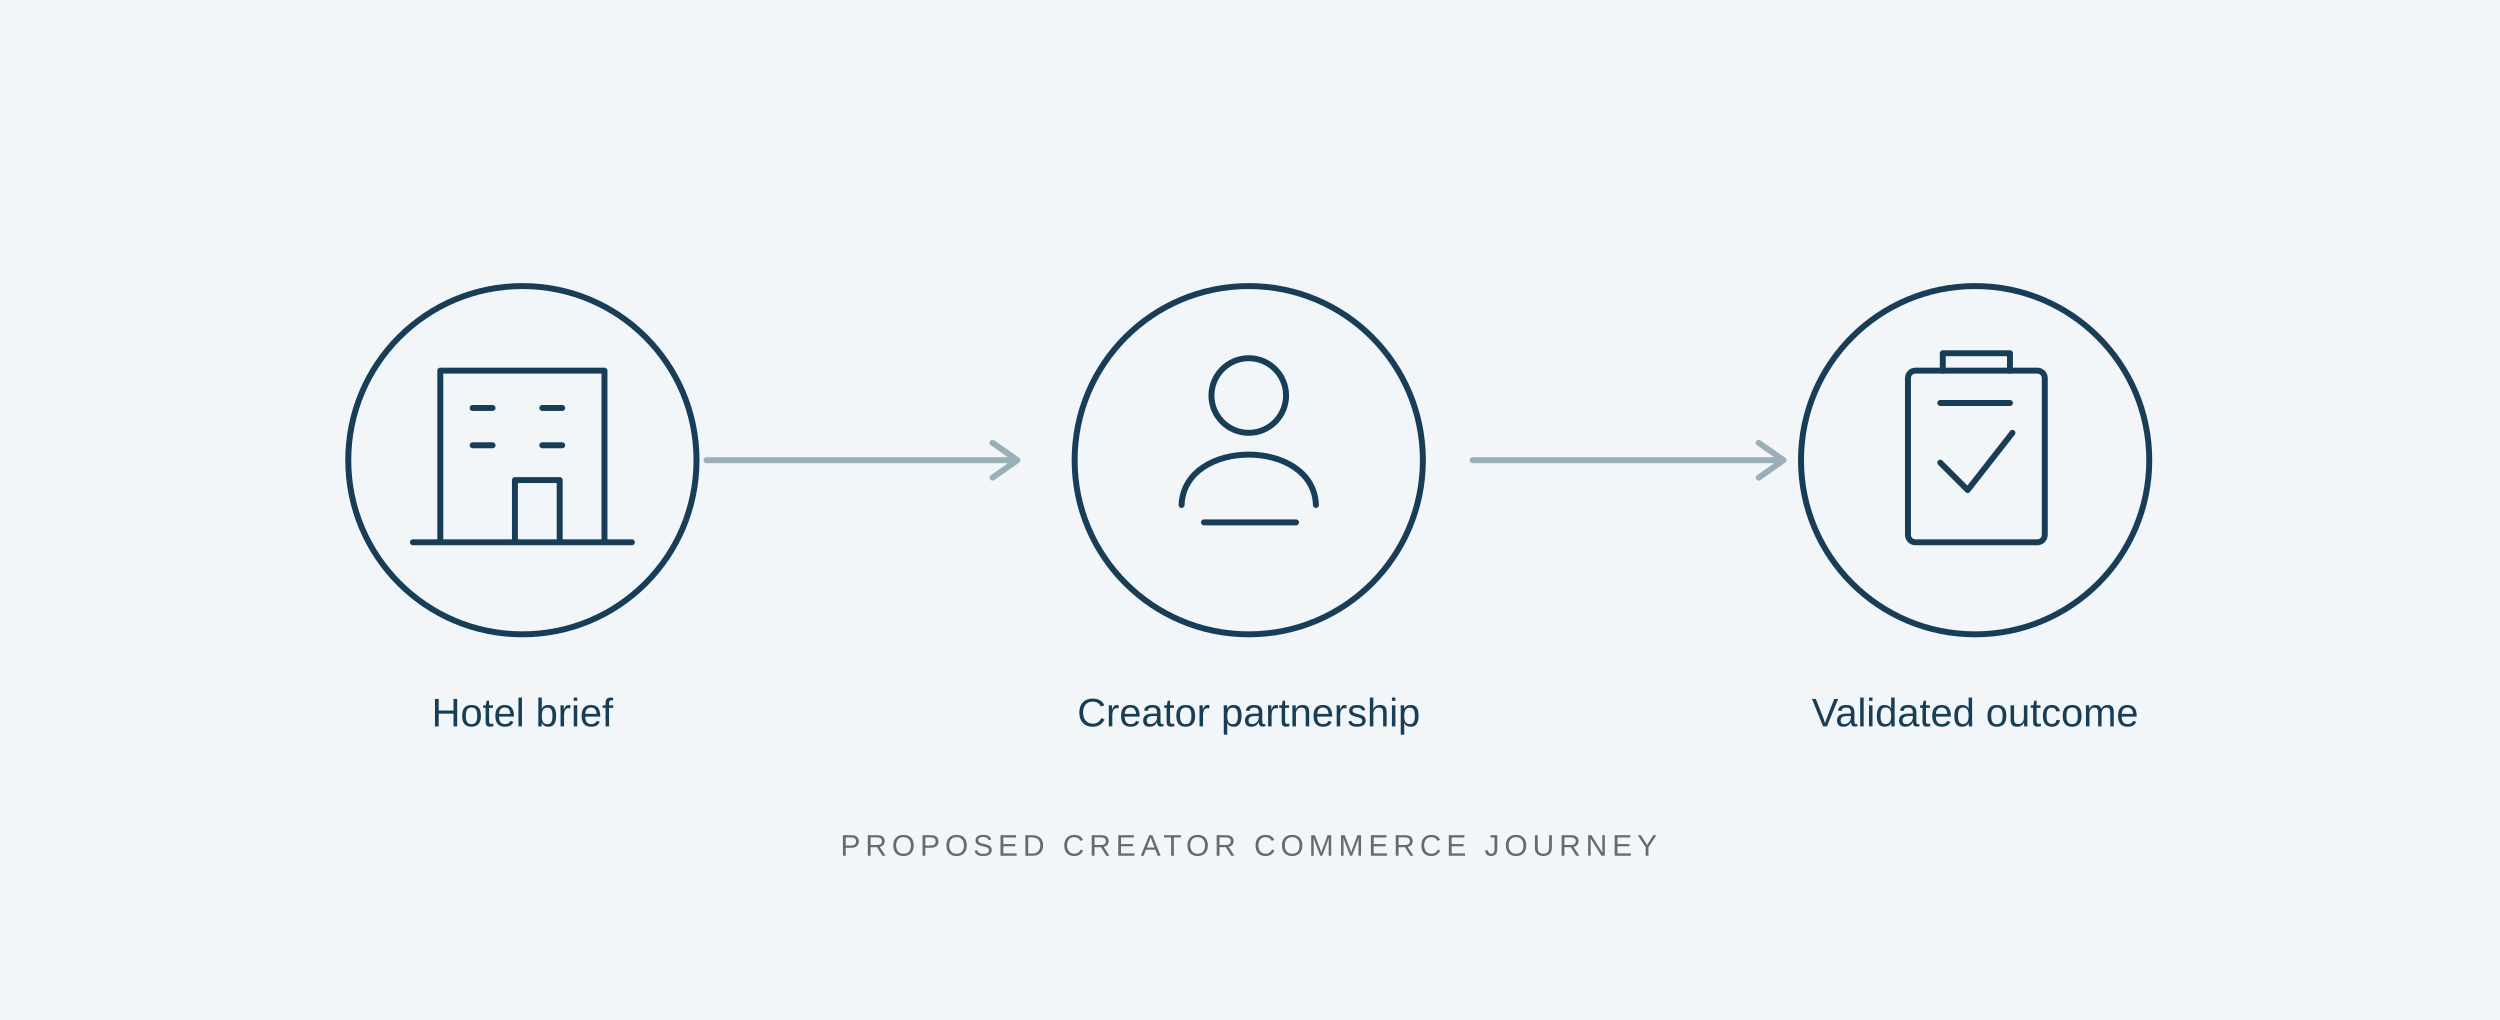
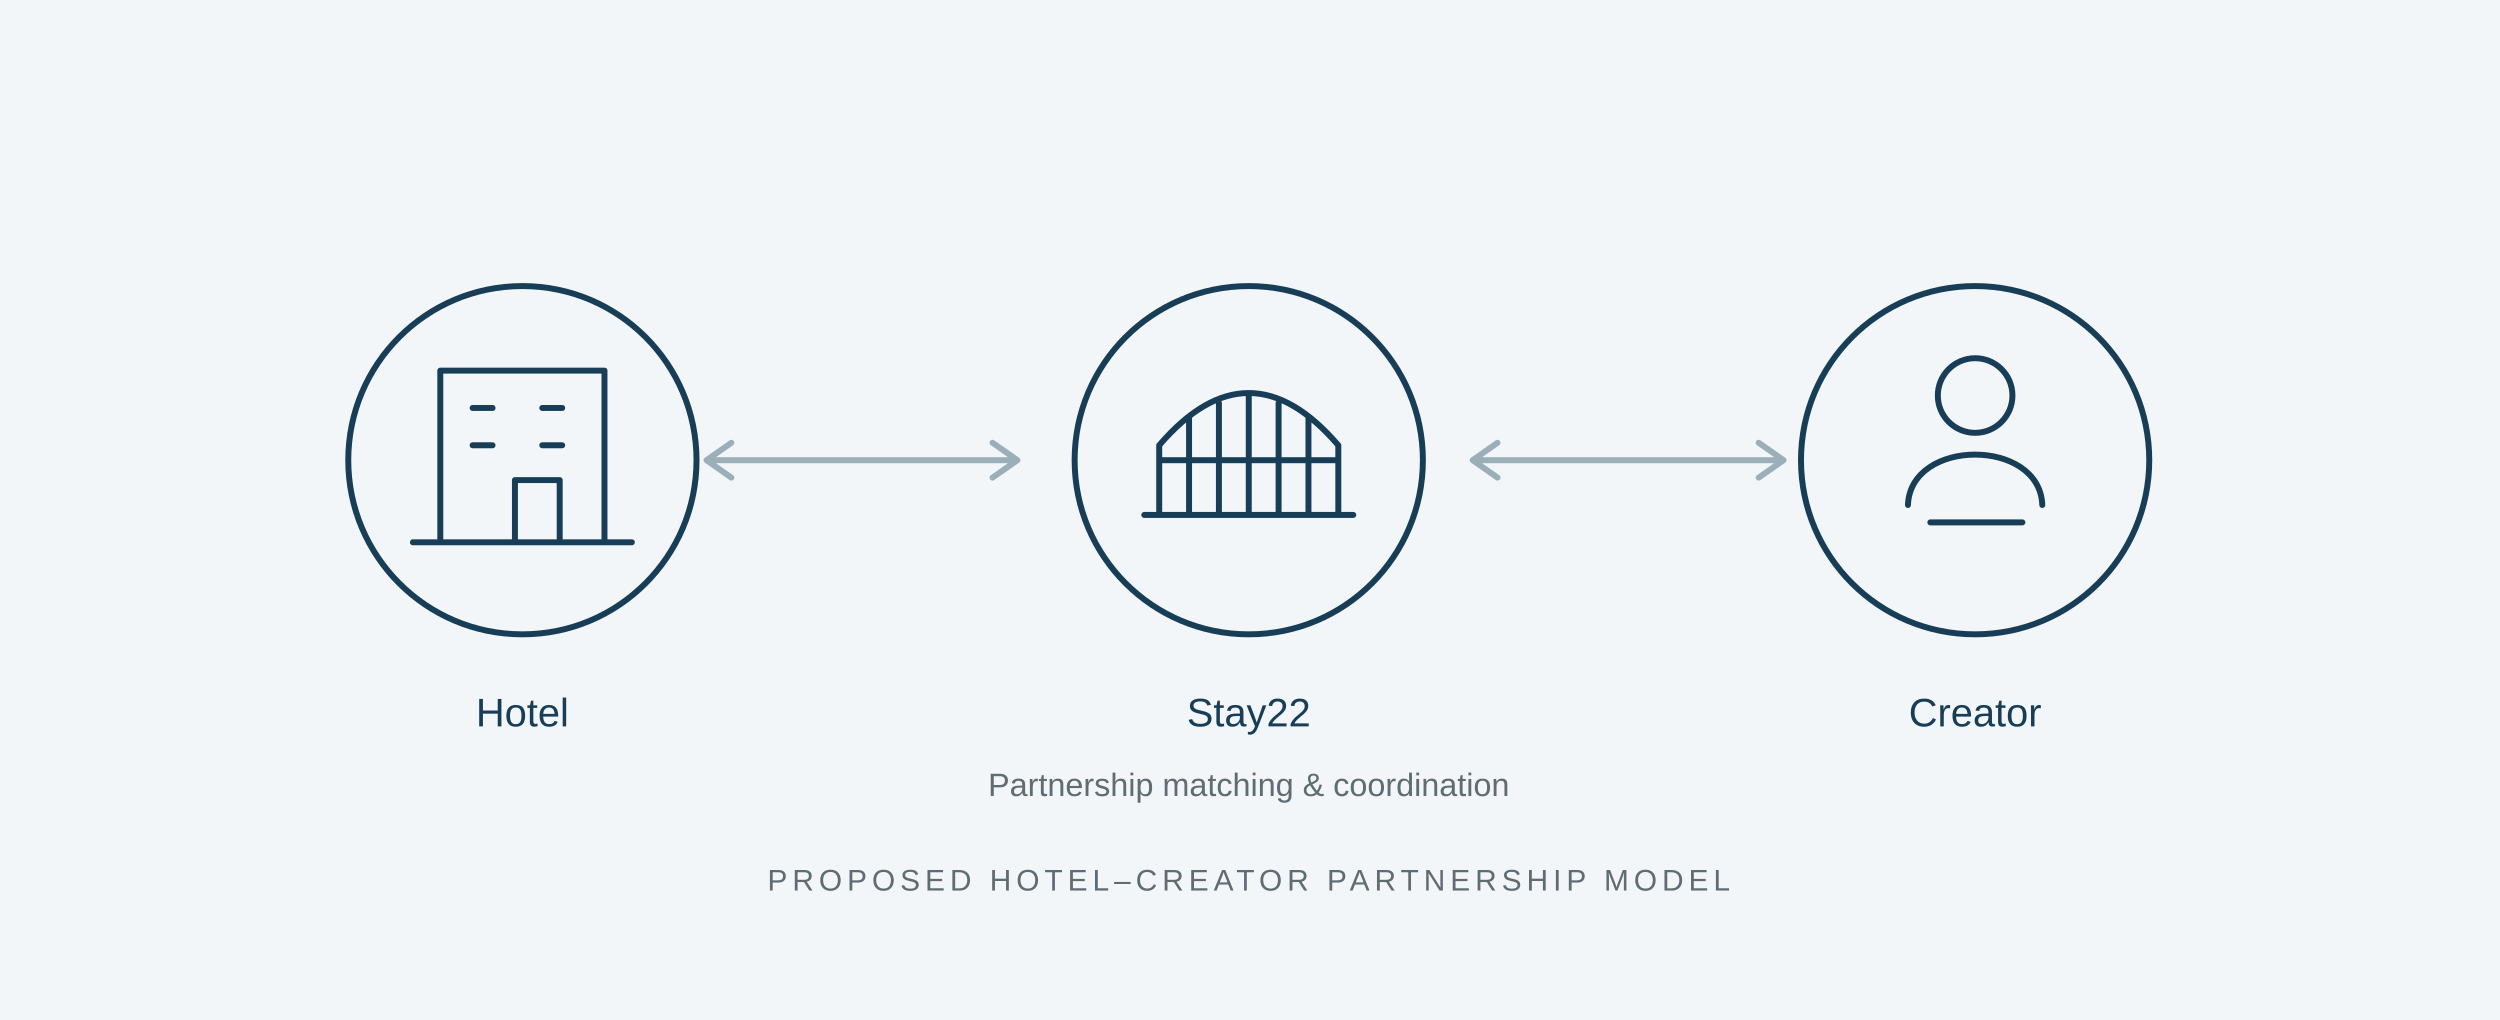
<svg xmlns="http://www.w3.org/2000/svg" width="1005" height="410" viewBox="0 0 1005 410" role="img" aria-labelledby="title desc">
  <rect width="1005" height="410" fill="#f3f6f9" />
  <g fill="none" stroke="#173e56" stroke-width="2.4" stroke-linecap="round" stroke-linejoin="round">
-     <path d="M284 185h125m-10-7 10 7-10 7M592 185h125m-10-7 10 7-10 7" stroke="#9bafb9" />
-     <rect x="140" y="115" width="140" height="140" rx="70" />
+     <path d="M284 185h125m-10-7 10 7-10 7M294 178l-10 7 10 7M592 185h125m-10-7 10 7-10 7M602 178l-10 7 10 7" stroke="#9bafb9" />
+     <circle cx="210" cy="185" r="70" />
    <path d="M177 218v-69h66v69m-77 0h88m-47 0v-25h18v25M190 164h8m20 0h8m-36 15h8m20 0h8" />
-     <rect x="432" y="115" width="140" height="140" rx="70" />
-     <g transform="translate(12 -4)">
-       <circle cx="490" cy="163" r="15" />
-       <path d="M463 207c1-27 53-27 54 0m-45 7h37" />
-     </g>
-     <rect x="724" y="115" width="140" height="140" rx="70" />
-     <rect x="767" y="149" width="55" height="69" rx="3" />
-     <path d="M781 149v-7h27v7m-28 37 11 11 18-23M780 162h28" />
+     <circle cx="502" cy="185" r="70" />
+     <path d="M466 207v-28q36-42 72 0v28M466 185h72M478 168v39M490 162v45M502 159v48M514 162v45M526 168v39M460 207h84" />
+     <circle cx="794" cy="185" r="70" />
+     <circle cx="794" cy="159" r="15" />
+     <path d="M767 203c1-27 53-27 54 0m-45 7h37" />
  </g>
  <g fill="#173e56" font-family="Arial,Helvetica,sans-serif" font-size="16" text-anchor="middle">
-     <text x="210" y="292">Hotel brief</text>
-     <text x="502" y="292">Creator partnership</text>
-     <text x="794" y="292">Validated outcome</text>
+     <text x="210" y="292">Hotel</text>
+     <text x="502" y="292">Stay22</text>
+     <text x="794" y="292">Creator</text>
  </g>
-   <text x="502" y="344" fill="#606b72" font-family="Arial,Helvetica,sans-serif" font-size="12" letter-spacing="2" text-anchor="middle">PROPOSED CREATOR COMMERCE JOURNEY</text>
+   <text x="502" y="320" fill="#606b72" font-family="Arial,Helvetica,sans-serif" font-size="13" text-anchor="middle">Partnership matching &amp; coordination</text>
+   <text x="502" y="358" fill="#606b72" font-family="Arial,Helvetica,sans-serif" font-size="12" letter-spacing="2" text-anchor="middle">PROPOSED HOTEL–CREATOR PARTNERSHIP MODEL</text>
</svg>
